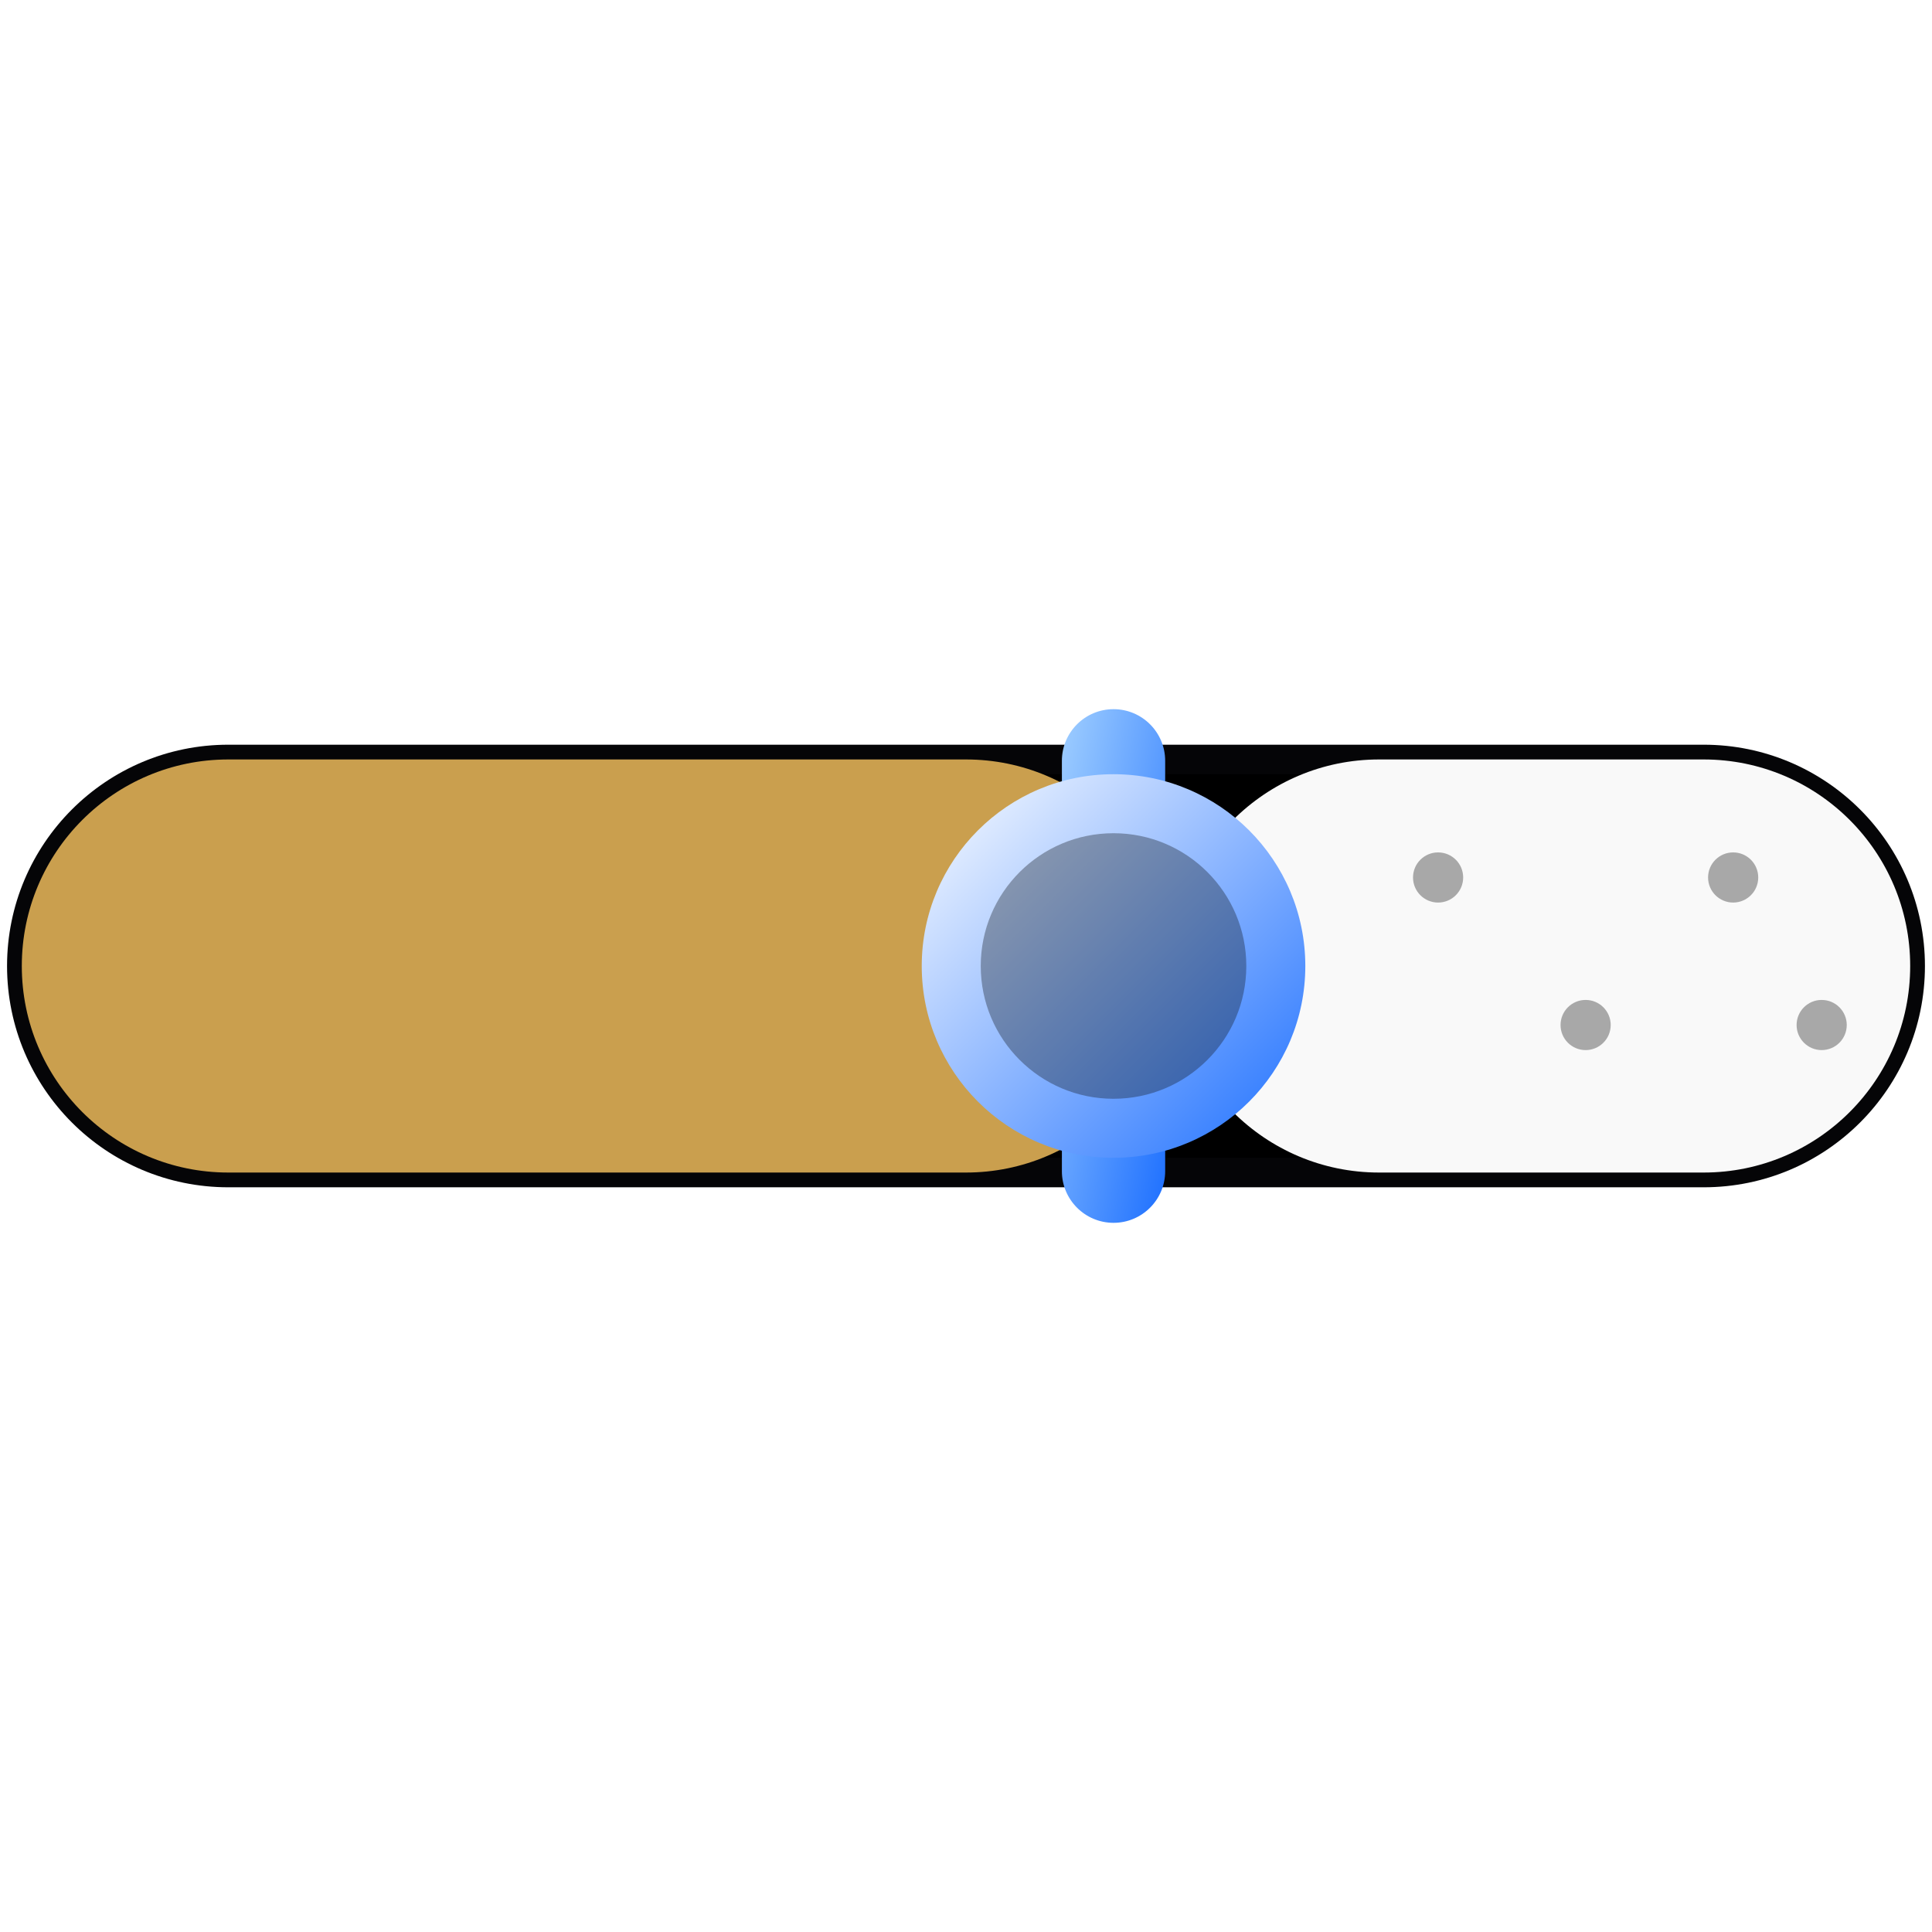
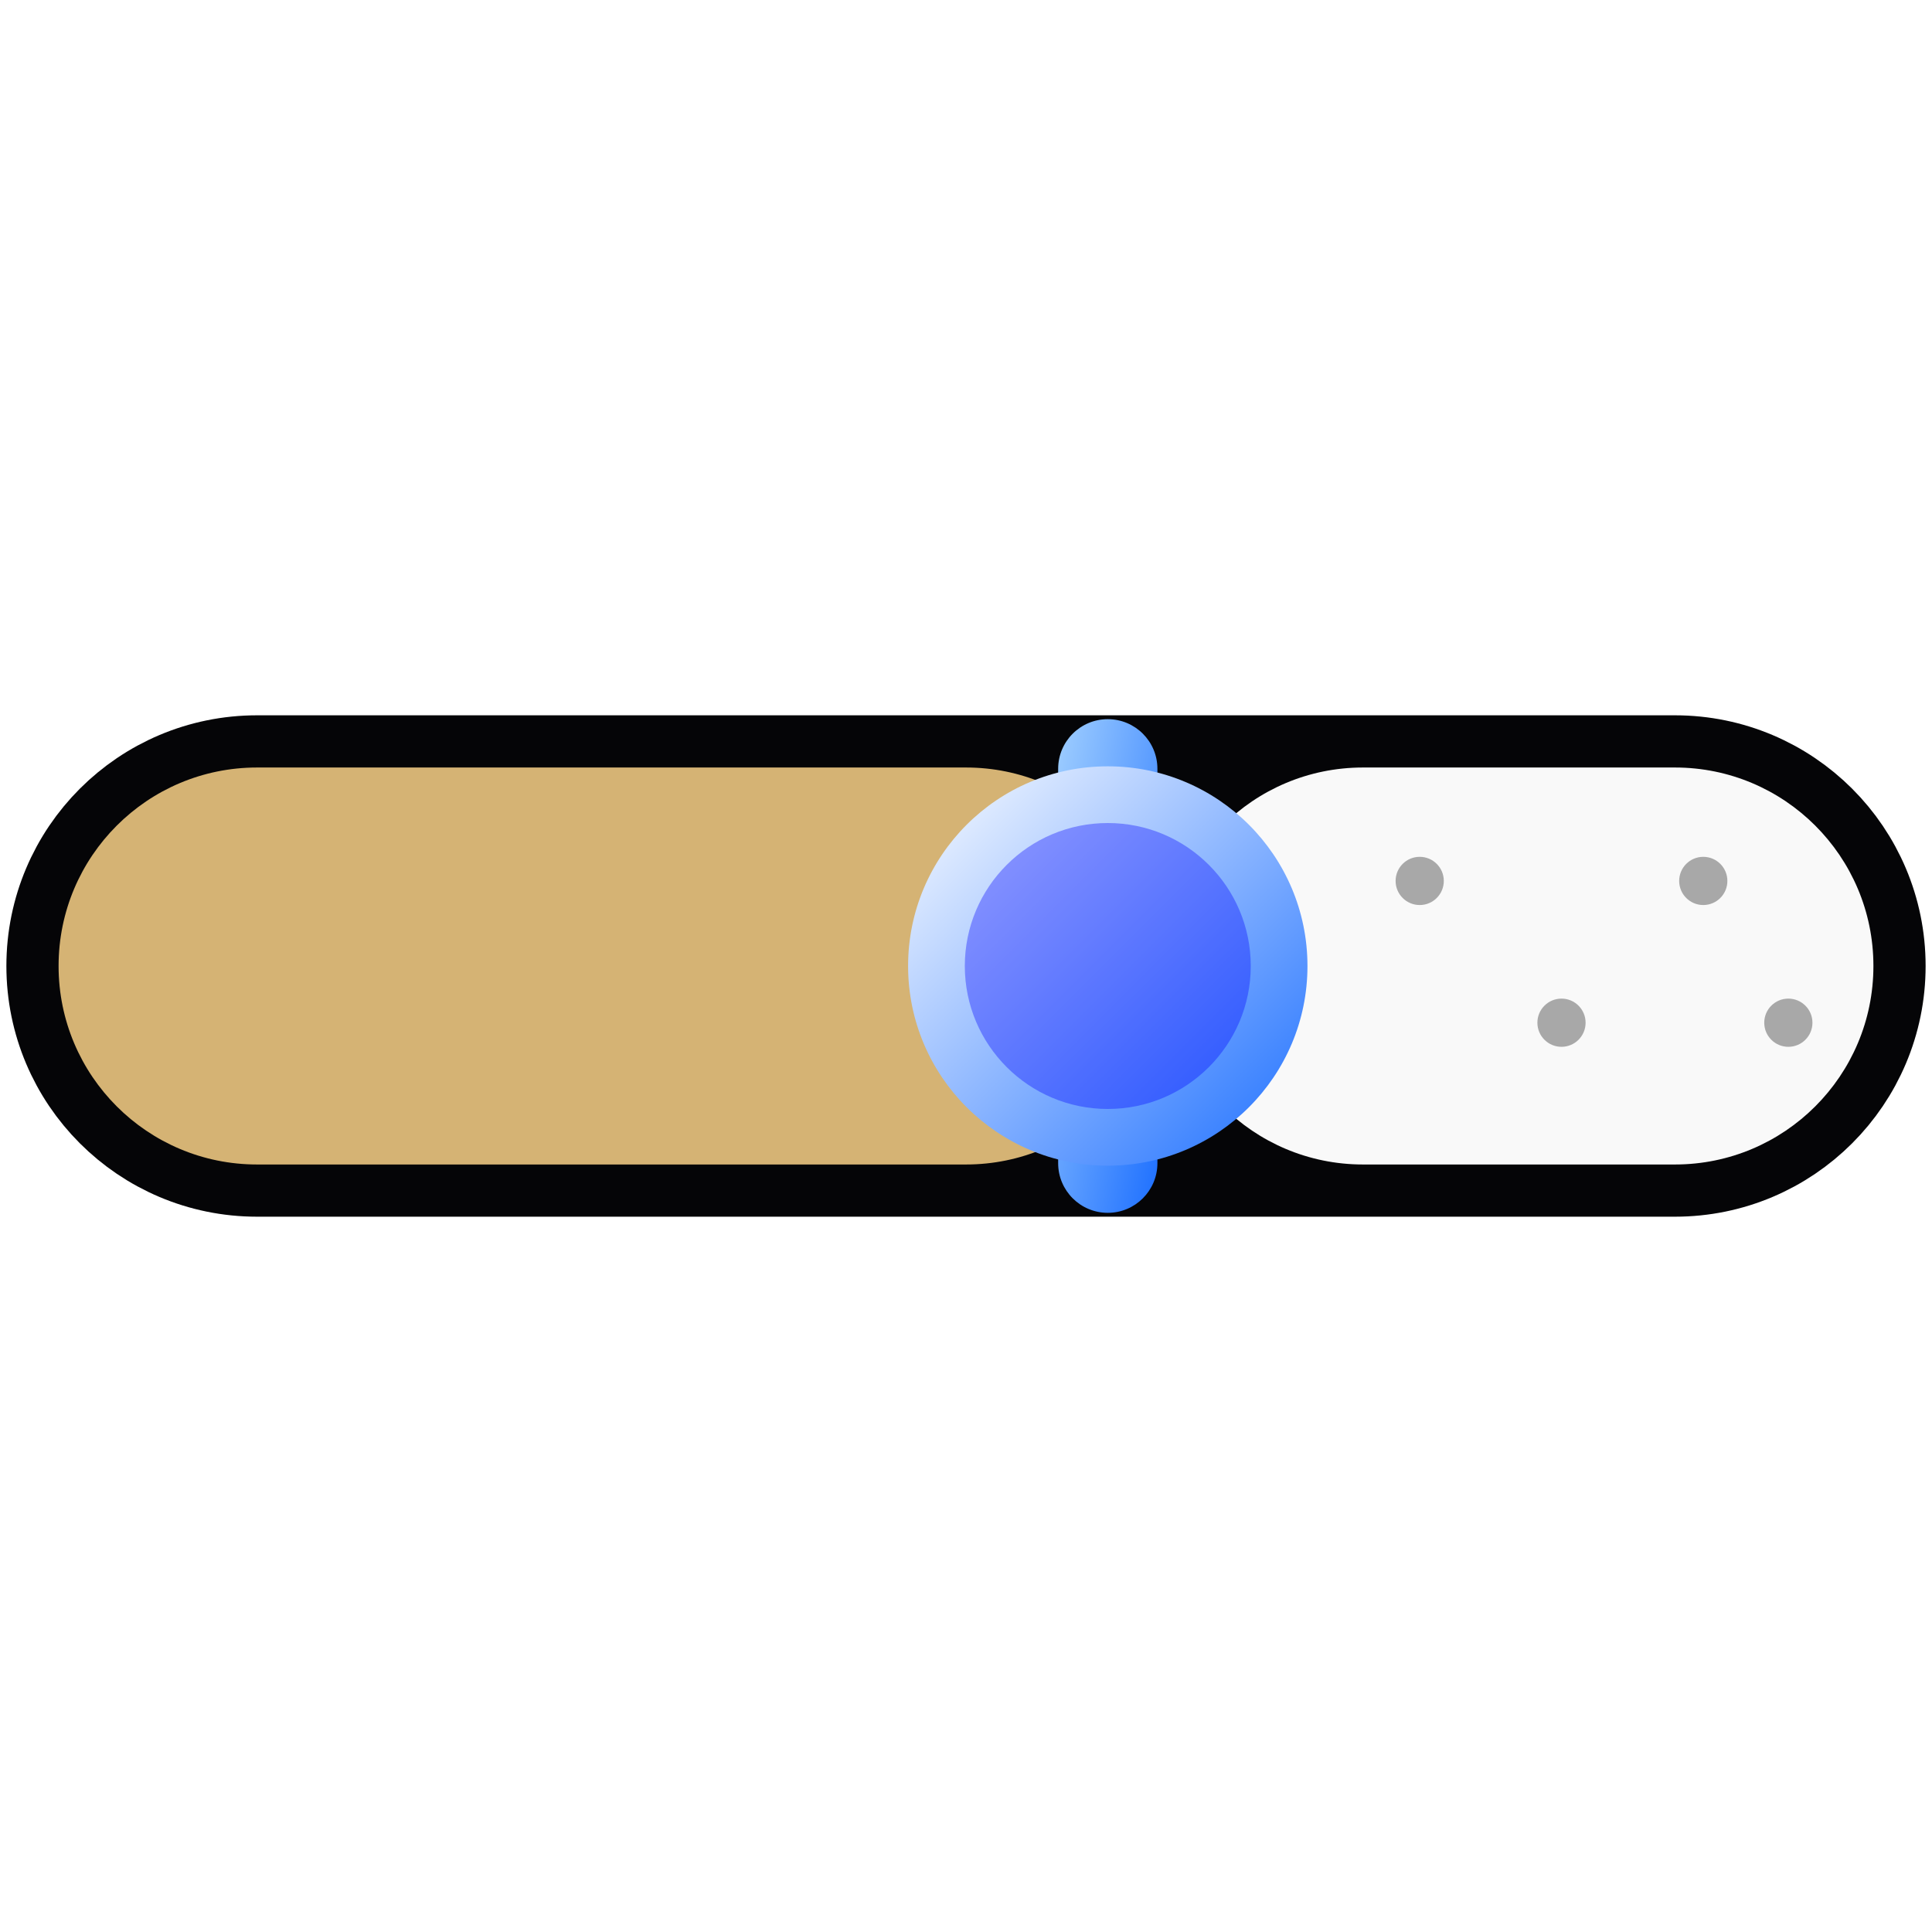
<svg xmlns="http://www.w3.org/2000/svg" xmlns:xlink="http://www.w3.org/1999/xlink" viewBox="0 0 220 220" role="img" aria-label="Reducir Disco logo" version="1.1" id="svg11">
  <defs id="defs2">
    <linearGradient id="linearGradient4" x1="0" y1="0" x2="1" y2="1">
      <stop offset="0" stop-color="#4aa3ff" id="stop3" style="stop-color:#9fceff;stop-opacity:1;" />
      <stop offset="1" stop-color="#1d6fff" id="stop4" />
    </linearGradient>
    <linearGradient id="g" x1="0" y1="0" x2="1" y2="1">
      <stop offset="0" stop-color="#4aa3ff" id="stop1" style="stop-color:#fdfeff;stop-opacity:1;" />
      <stop offset="1" stop-color="#1d6fff" id="stop2" />
    </linearGradient>
    <filter id="s" x="-0.008" y="-0.008" width="1.016" height="1.016">
      <feDropShadow dx="0" dy="6" stdDeviation="8" flood-color="#000" flood-opacity="0.45" />
      <feGaussianBlur stdDeviation="0.003" id="feGaussianBlur11" />
    </filter>
-     <linearGradient xlink:href="#linearGradient4" id="linearGradient11" x1="317.525" y1="30.82" x2="336.604" y2="49.898" gradientTransform="matrix(0.6163718,0,0,3.06573,-74.79408,-13.72969)" gradientUnits="userSpaceOnUse" />
-     <linearGradient xlink:href="#g" id="linearGradient12" x1="107" y1="97" x2="133" y2="123" gradientUnits="userSpaceOnUse" gradientTransform="matrix(1.679946,0,0,1.679946,-74.79408,-74.79408)" />
+     <linearGradient xlink:href="#linearGradient4" id="linearGradient11" x1="317.525" y1="30.82" x2="336.604" y2="49.898" gradientTransform="matrix(0.5923651,0,0,2.946325,-67.59667,-8.910636)" gradientUnits="userSpaceOnUse" />
+     <linearGradient xlink:href="#g" id="linearGradient12" x1="107" y1="97" x2="133" y2="123" gradientUnits="userSpaceOnUse" gradientTransform="matrix(1.749092,0,0,1.749092,-83.74593,-82.40016)" />
  </defs>
-   <rect x="2.483" y="86.481" width="215.033" height="47.038" rx="23.519" fill="#141b25" stroke="#2a3a52" stroke-width="3.36" id="rect3" style="fill:#000000;fill-opacity:1;stroke:#050507;stroke-opacity:1" />
-   <rect x="2.483" y="86.481" width="131.036" height="47.038" rx="23.519" fill="#8a6a2a" id="rect4" style="fill:#ca9f4e;fill-opacity:1;stroke-width:1.68" />
-   <rect x="133.519" y="86.481" width="83.997" height="47.038" rx="23.519" fill="#c9d2de" opacity="0.2" id="rect5" style="opacity:1;fill:#f9f9f9;fill-opacity:1;stroke-width:1.68" />
-   <rect x="120.92" y="80.755" width="11.76" height="58.49" rx="5.88" fill="url(#g)" id="rect6" style="fill:url(#linearGradient11);stroke-width:1.375" />
-   <circle cx="126.799" cy="110" r="21.839" fill="url(#g)" opacity="0.95" id="circle6" style="opacity:1;fill:url(#linearGradient12);stroke-width:1.68" />
-   <circle cx="126.799" cy="110" r="15.12" fill="#0f131a" opacity="0.35" id="circle7" style="stroke-width:1.68" />
-   <g opacity="0.55" id="g11" transform="matrix(1.679946,0,0,1.679946,-74.79408,-74.79408)" style="fill:#666666">
+   <rect x="6.671" y="87.397" width="206.658" height="45.206" rx="22.603" fill="#141b25" stroke="#2a3a52" stroke-width="3.36" id="rect3" style="fill:#000000;fill-opacity:1;stroke:#050507;stroke-width:11.888;stroke-dasharray:none;stroke-opacity:1" />
+   <rect x="6.671" y="87.397" width="125.932" height="45.206" rx="22.603" fill="#8a6a2a" id="rect4" style="fill:#d5b374;fill-opacity:1;stroke-width:2.383;stroke-dasharray:none" />
+   <rect x="132.603" y="87.397" width="80.726" height="45.206" rx="22.603" fill="#c9d2de" opacity="0.2" id="rect5" style="opacity:1;fill:#f9f9f9;fill-opacity:1;stroke-width:1.615" />
+   <rect x="120.494" y="81.894" width="11.302" height="56.212" rx="5.651" fill="url(#g)" id="rect6" style="fill:url(#linearGradient11);stroke-width:1.321" />
+   <circle cx="126.145" cy="110" r="22.738" fill="url(#g)" opacity="0.95" id="circle6" style="opacity:1;fill:url(#linearGradient12);stroke-width:1.749" />
+   <circle cx="126.145" cy="110" r="16.28" fill="#0f131a" opacity="0.35" id="circle7" style="fill:#0000ff;stroke-width:1.809" />
+   <g opacity="0.55" id="g11" transform="matrix(1.614515,0,0,1.614515,-67.59667,-67.59667)" style="fill:#666666">
    <circle cx="142" cy="104" r="1.7" fill="#c9d2de" id="circle8" style="fill:#666666" />
    <circle cx="152" cy="114" r="1.7" fill="#c9d2de" id="circle9" style="fill:#666666" />
    <circle cx="162" cy="104" r="1.7" fill="#c9d2de" id="circle10" style="fill:#666666" />
    <circle cx="168" cy="114" r="1.7" fill="#c9d2de" id="circle11" style="fill:#666666" />
  </g>
</svg>
